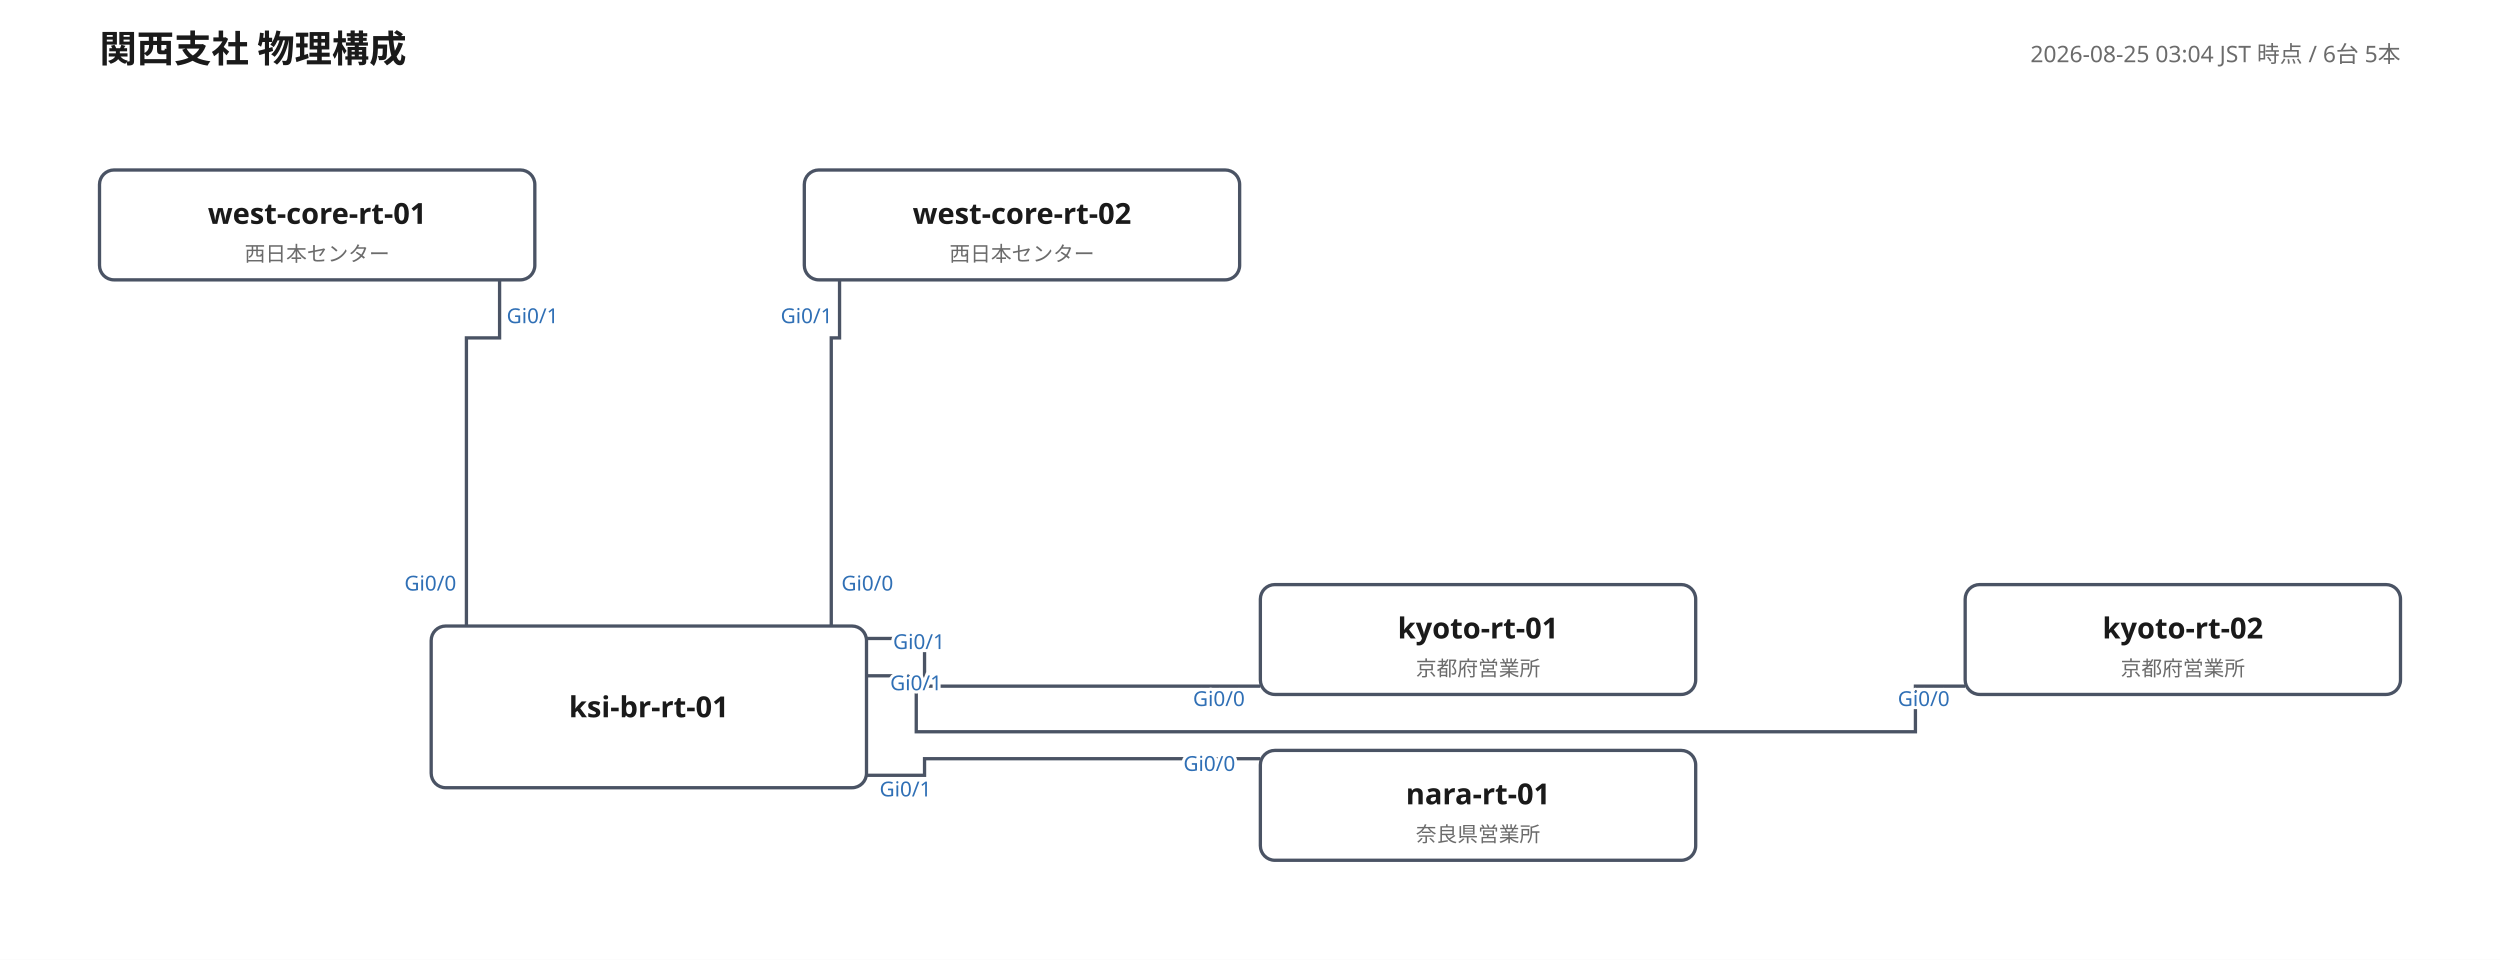
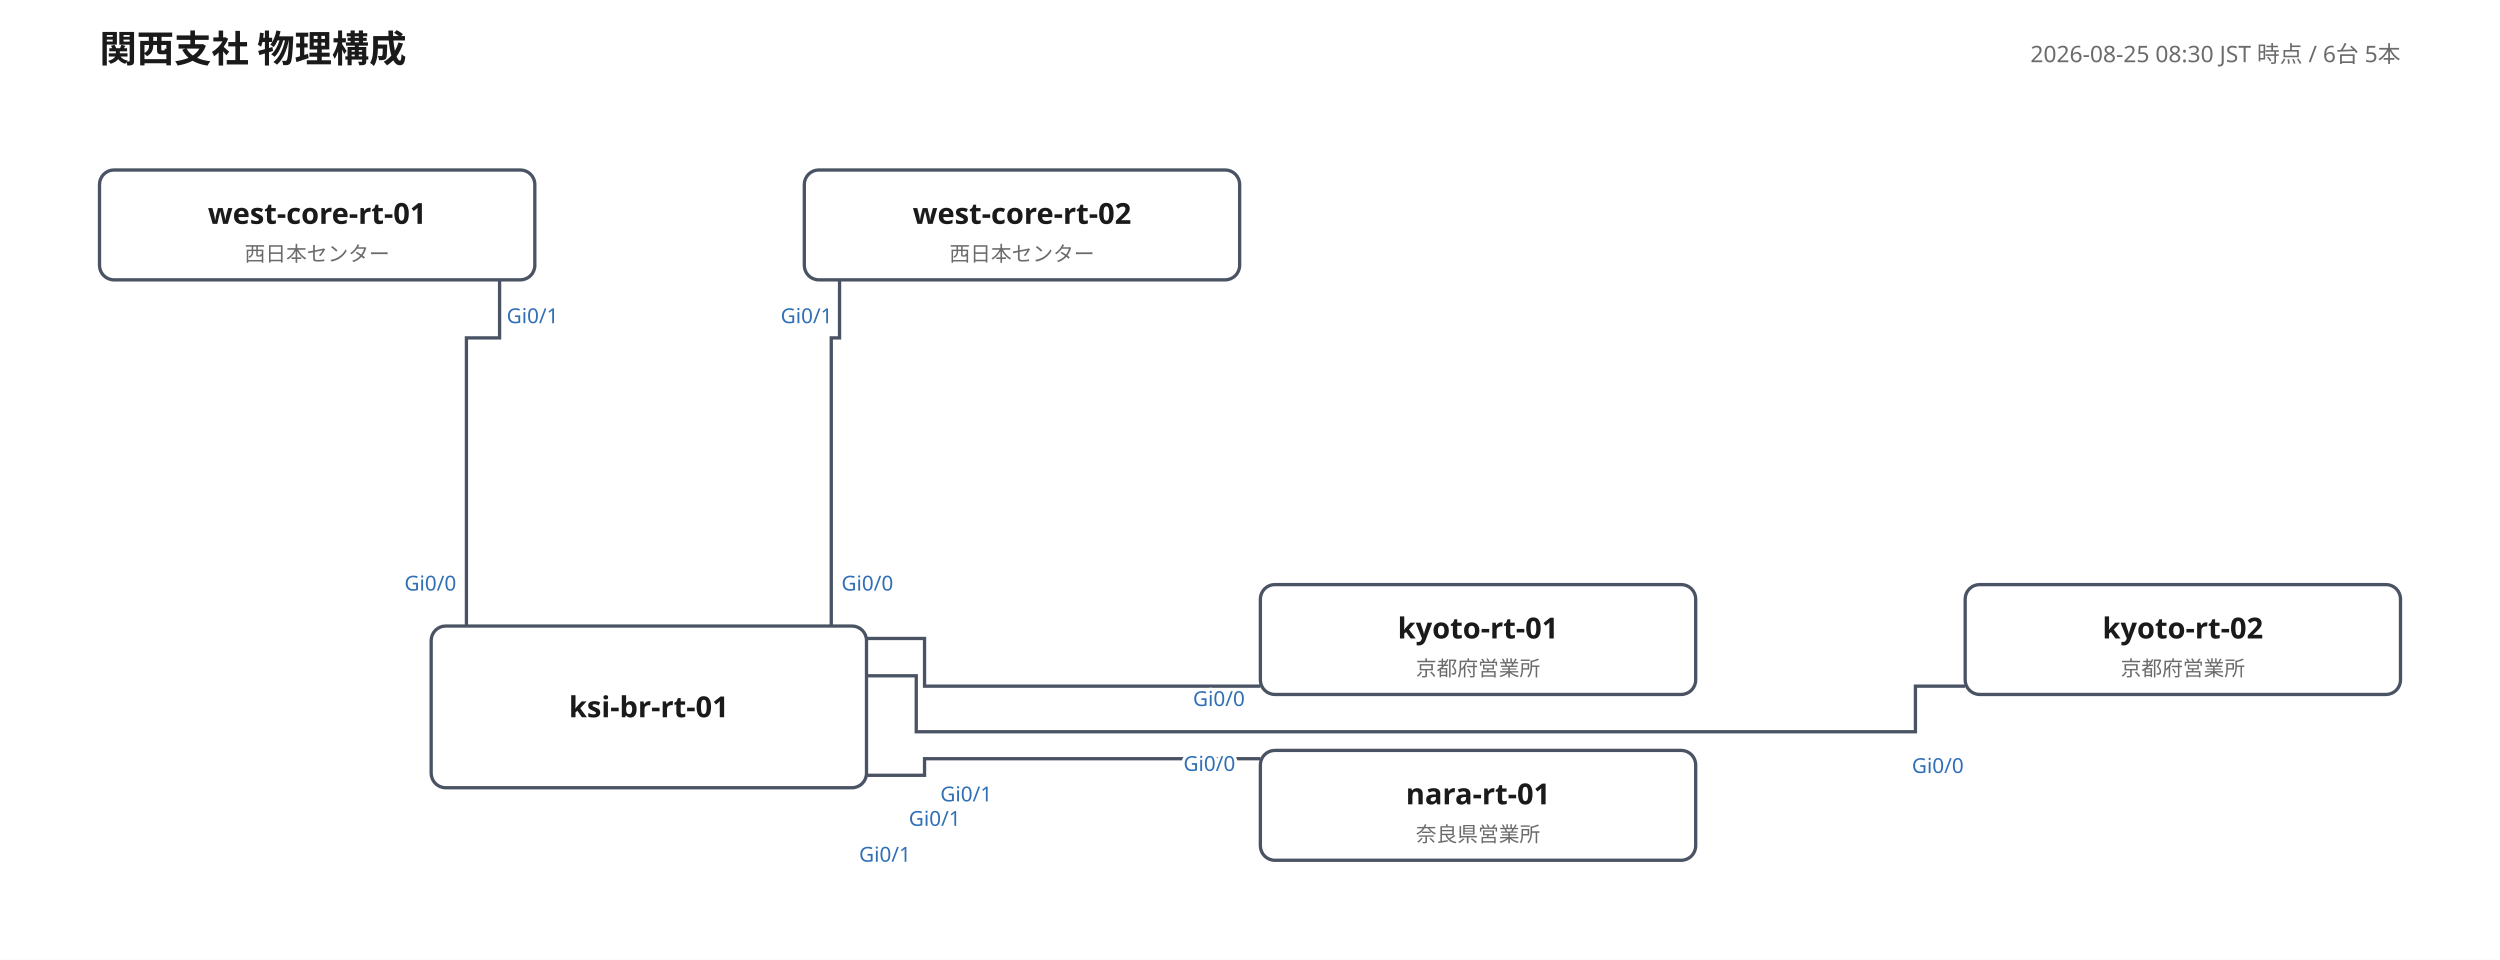
<svg xmlns="http://www.w3.org/2000/svg" width="1206" height="463" viewBox="0 0 1206 463" font-family="'Yu Gothic', 'Hiragino Kaku Gothic ProN', Meiryo, 'Noto Sans JP', sans-serif">
  <rect width="100%" height="100%" fill="#ffffff" />
  <text x="48" y="30" font-size="18" font-weight="700" fill="#1a1a1a">関西支社 物理構成</text>
-   <text x="1158" y="30" font-size="11" fill="#6b6b6b" text-anchor="end">2026-08-25 03:04 JST 時点 / 6台 5本</text>
+   <text x="1158" y="30" font-size="11" fill="#6b6b6b" text-anchor="end">2026-08-25 08:30 JST 時点 / 6台 5本</text>
  <polyline points="225,302 225,163 241,163 241,135" fill="none" stroke="#4a5364" stroke-width="1.6" />
  <text class="port-label" x="220.1" y="284.9" font-size="10" fill="#2f6fb5" text-anchor="end" paint-order="stroke" stroke="#ffffff" stroke-width="3">Gi0/0</text>
  <text class="port-label" x="244.4" y="155.9" font-size="10" fill="#2f6fb5" text-anchor="start" paint-order="stroke" stroke="#ffffff" stroke-width="3">Gi0/1</text>
  <polyline points="401,302 401,163 405,163 405,135" fill="none" stroke="#4a5364" stroke-width="1.6" />
  <text class="port-label" x="405.9" y="284.9" font-size="10" fill="#2f6fb5" text-anchor="start" paint-order="stroke" stroke="#ffffff" stroke-width="3">Gi0/0</text>
  <text class="port-label" x="401.6" y="155.9" font-size="10" fill="#2f6fb5" text-anchor="end" paint-order="stroke" stroke="#ffffff" stroke-width="3">Gi0/1</text>
  <polyline points="608,331 446,331 446,308 418,308" fill="none" stroke="#4a5364" stroke-width="1.6" />
  <text class="port-label" x="600.5" y="340.6" font-size="10" fill="#2f6fb5" text-anchor="end" paint-order="stroke" stroke="#ffffff" stroke-width="3">Gi0/0</text>
-   <text class="port-label" x="430.8" y="313.1" font-size="10" fill="#2f6fb5" text-anchor="start" paint-order="stroke" stroke="#ffffff" stroke-width="3">Gi0/1</text>
+   <text class="port-label" x="453.6" y="386.6" font-size="10" fill="#2f6fb5" text-anchor="start" paint-order="stroke" stroke="#ffffff" stroke-width="3">Gi0/1</text>
  <polyline points="948,331 924,331 924,353 442,353 442,326 418,326" fill="none" stroke="#4a5364" stroke-width="1.6" />
-   <text class="port-label" x="940.5" y="340.6" font-size="10" fill="#2f6fb5" text-anchor="end" paint-order="stroke" stroke="#ffffff" stroke-width="3">Gi0/0</text>
-   <text class="port-label" x="429.4" y="333.0" font-size="10" fill="#2f6fb5" text-anchor="start" paint-order="stroke" stroke="#ffffff" stroke-width="3">Gi0/1</text>
+   <text class="port-label" x="947.3" y="372.9" font-size="10" fill="#2f6fb5" text-anchor="end" paint-order="stroke" stroke="#ffffff" stroke-width="3">Gi0/0</text>
+   <text class="port-label" x="438.4" y="398.4" font-size="10" fill="#2f6fb5" text-anchor="start" paint-order="stroke" stroke="#ffffff" stroke-width="3">Gi0/1</text>
  <polyline points="608,366 446,366 446,374 418,374" fill="none" stroke="#4a5364" stroke-width="1.6" />
  <text class="port-label" x="595.9" y="371.9" font-size="10" fill="#2f6fb5" text-anchor="end" paint-order="stroke" stroke="#ffffff" stroke-width="3">Gi0/0</text>
-   <text class="port-label" x="424.3" y="384.2" font-size="10" fill="#2f6fb5" text-anchor="start" paint-order="stroke" stroke="#ffffff" stroke-width="3">Gi0/1</text>
+   <text class="port-label" x="414.4" y="415.7" font-size="10" fill="#2f6fb5" text-anchor="start" paint-order="stroke" stroke="#ffffff" stroke-width="3">Gi0/1</text>
  <g>
    <rect x="48" y="82" width="210" height="53" rx="7" fill="#ffffff" stroke="#4a5364" stroke-width="1.6" />
    <text x="153" y="108" font-size="14" font-weight="700" fill="#1a1a1a" text-anchor="middle">west-core-rt-01</text>
    <text x="153" y="126" font-size="10" fill="#6b6b6b" text-anchor="middle">西日本センター</text>
  </g>
  <g>
    <rect x="388" y="82" width="210" height="53" rx="7" fill="#ffffff" stroke="#4a5364" stroke-width="1.6" />
    <text x="493" y="108" font-size="14" font-weight="700" fill="#1a1a1a" text-anchor="middle">west-core-rt-02</text>
    <text x="493" y="126" font-size="10" fill="#6b6b6b" text-anchor="middle">西日本センター</text>
  </g>
  <g>
    <rect x="208" y="302" width="210" height="78" rx="7" fill="#ffffff" stroke="#4a5364" stroke-width="1.6" />
    <text x="313" y="346" font-size="14" font-weight="700" fill="#1a1a1a" text-anchor="middle">ksi-br-rt-01</text>
  </g>
  <g>
    <rect x="608" y="282" width="210" height="53" rx="7" fill="#ffffff" stroke="#4a5364" stroke-width="1.6" />
    <text x="713" y="308" font-size="14" font-weight="700" fill="#1a1a1a" text-anchor="middle">kyoto-rt-01</text>
    <text x="713" y="326" font-size="10" fill="#6b6b6b" text-anchor="middle">京都府営業所</text>
  </g>
  <g>
    <rect x="948" y="282" width="210" height="53" rx="7" fill="#ffffff" stroke="#4a5364" stroke-width="1.6" />
    <text x="1053" y="308" font-size="14" font-weight="700" fill="#1a1a1a" text-anchor="middle">kyoto-rt-02</text>
    <text x="1053" y="326" font-size="10" fill="#6b6b6b" text-anchor="middle">京都府営業所</text>
  </g>
  <g>
    <rect x="608" y="362" width="210" height="53" rx="7" fill="#ffffff" stroke="#4a5364" stroke-width="1.6" />
    <text x="713" y="388" font-size="14" font-weight="700" fill="#1a1a1a" text-anchor="middle">nara-rt-01</text>
    <text x="713" y="406" font-size="10" fill="#6b6b6b" text-anchor="middle">奈良県営業所</text>
  </g>
</svg>
